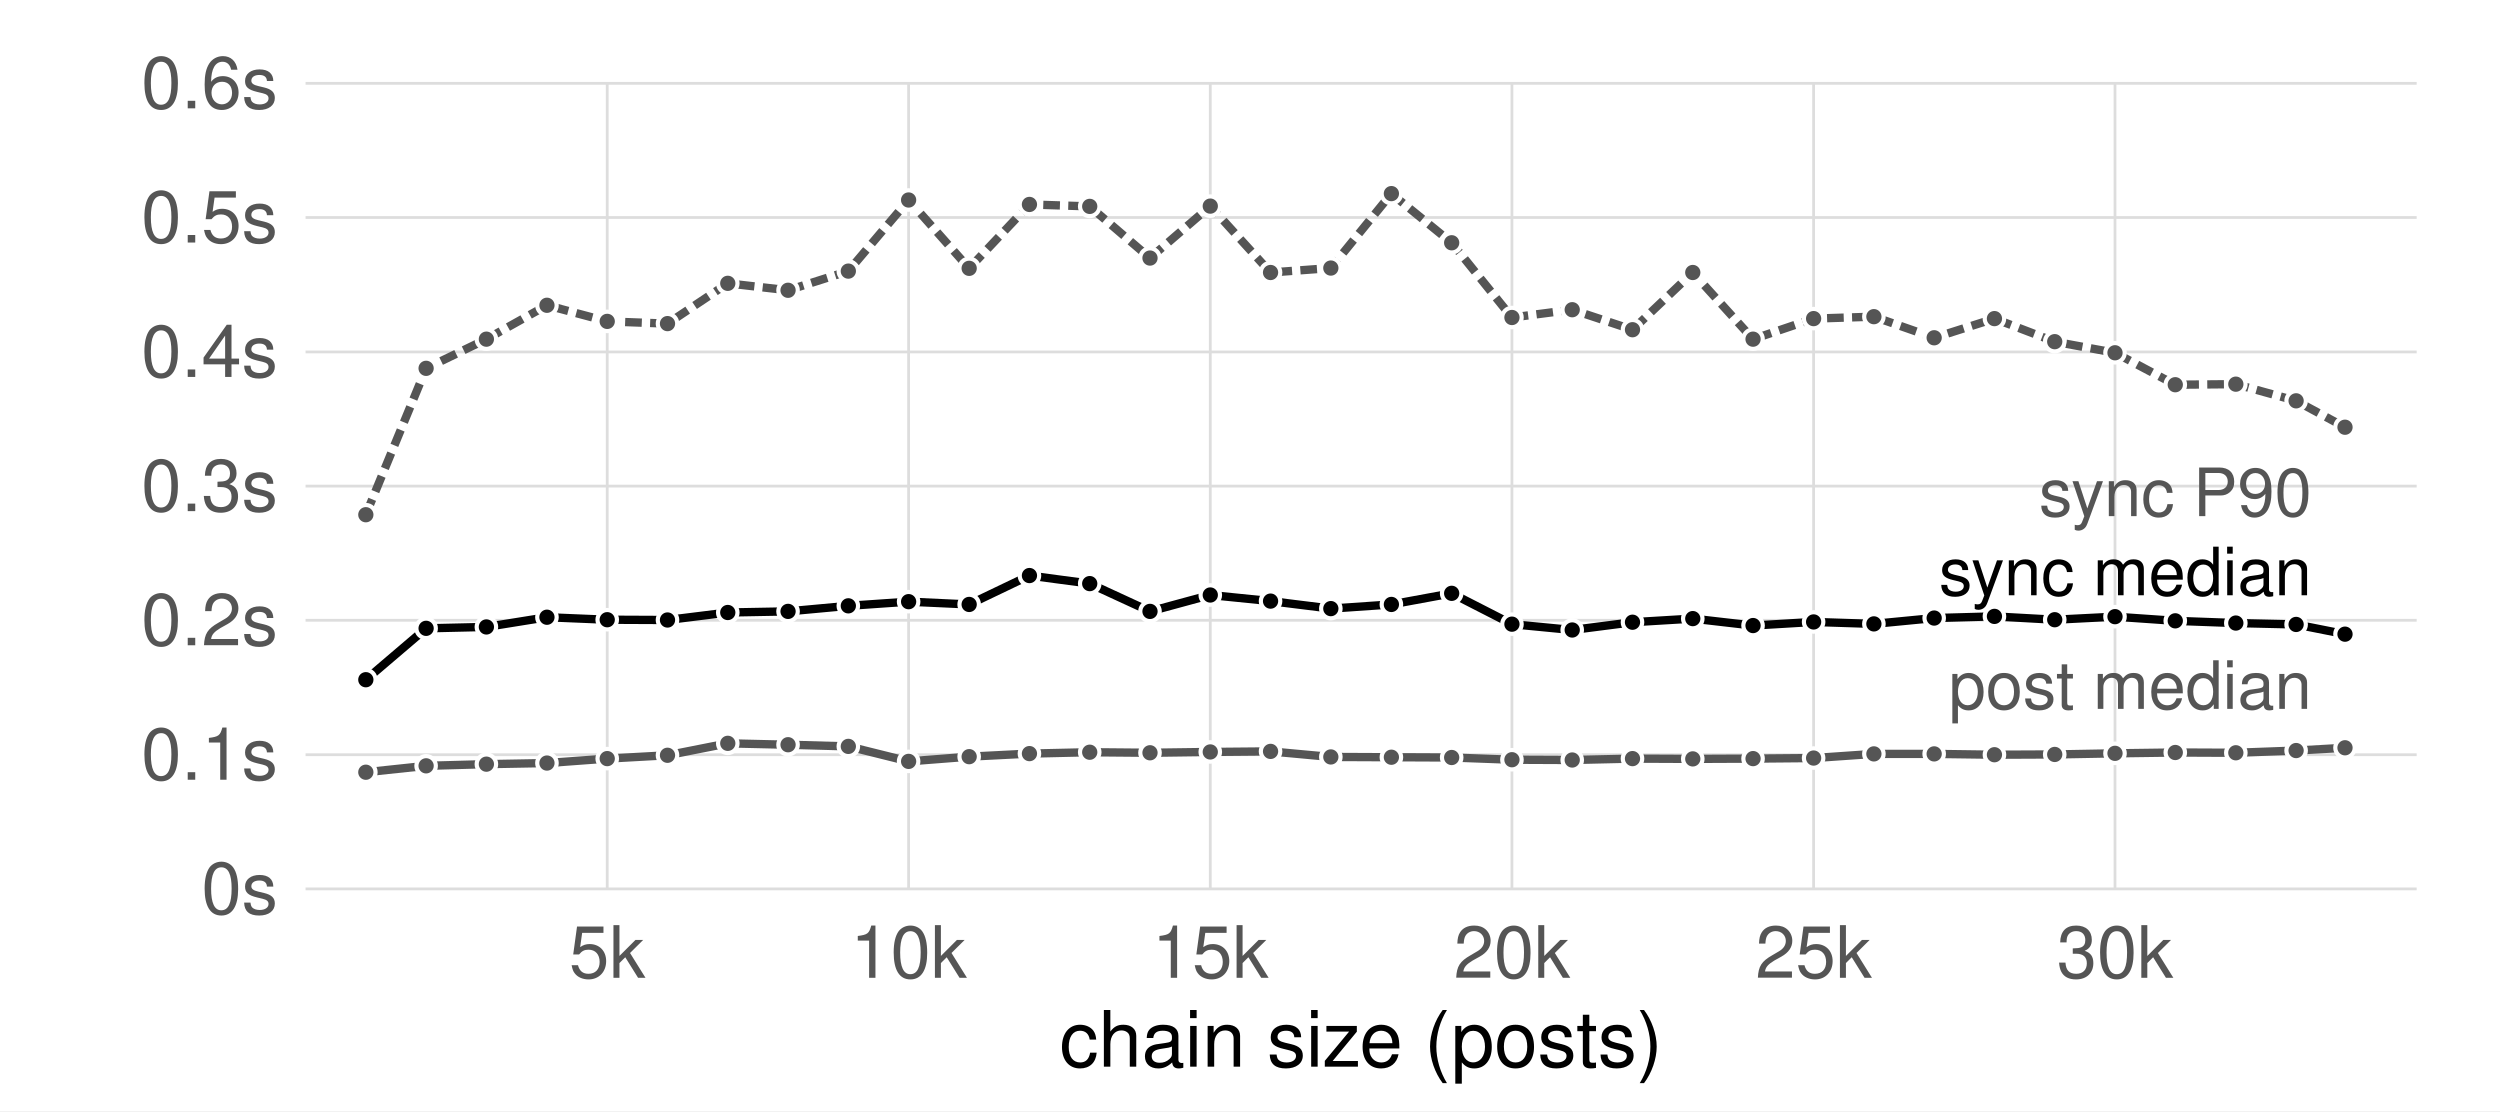
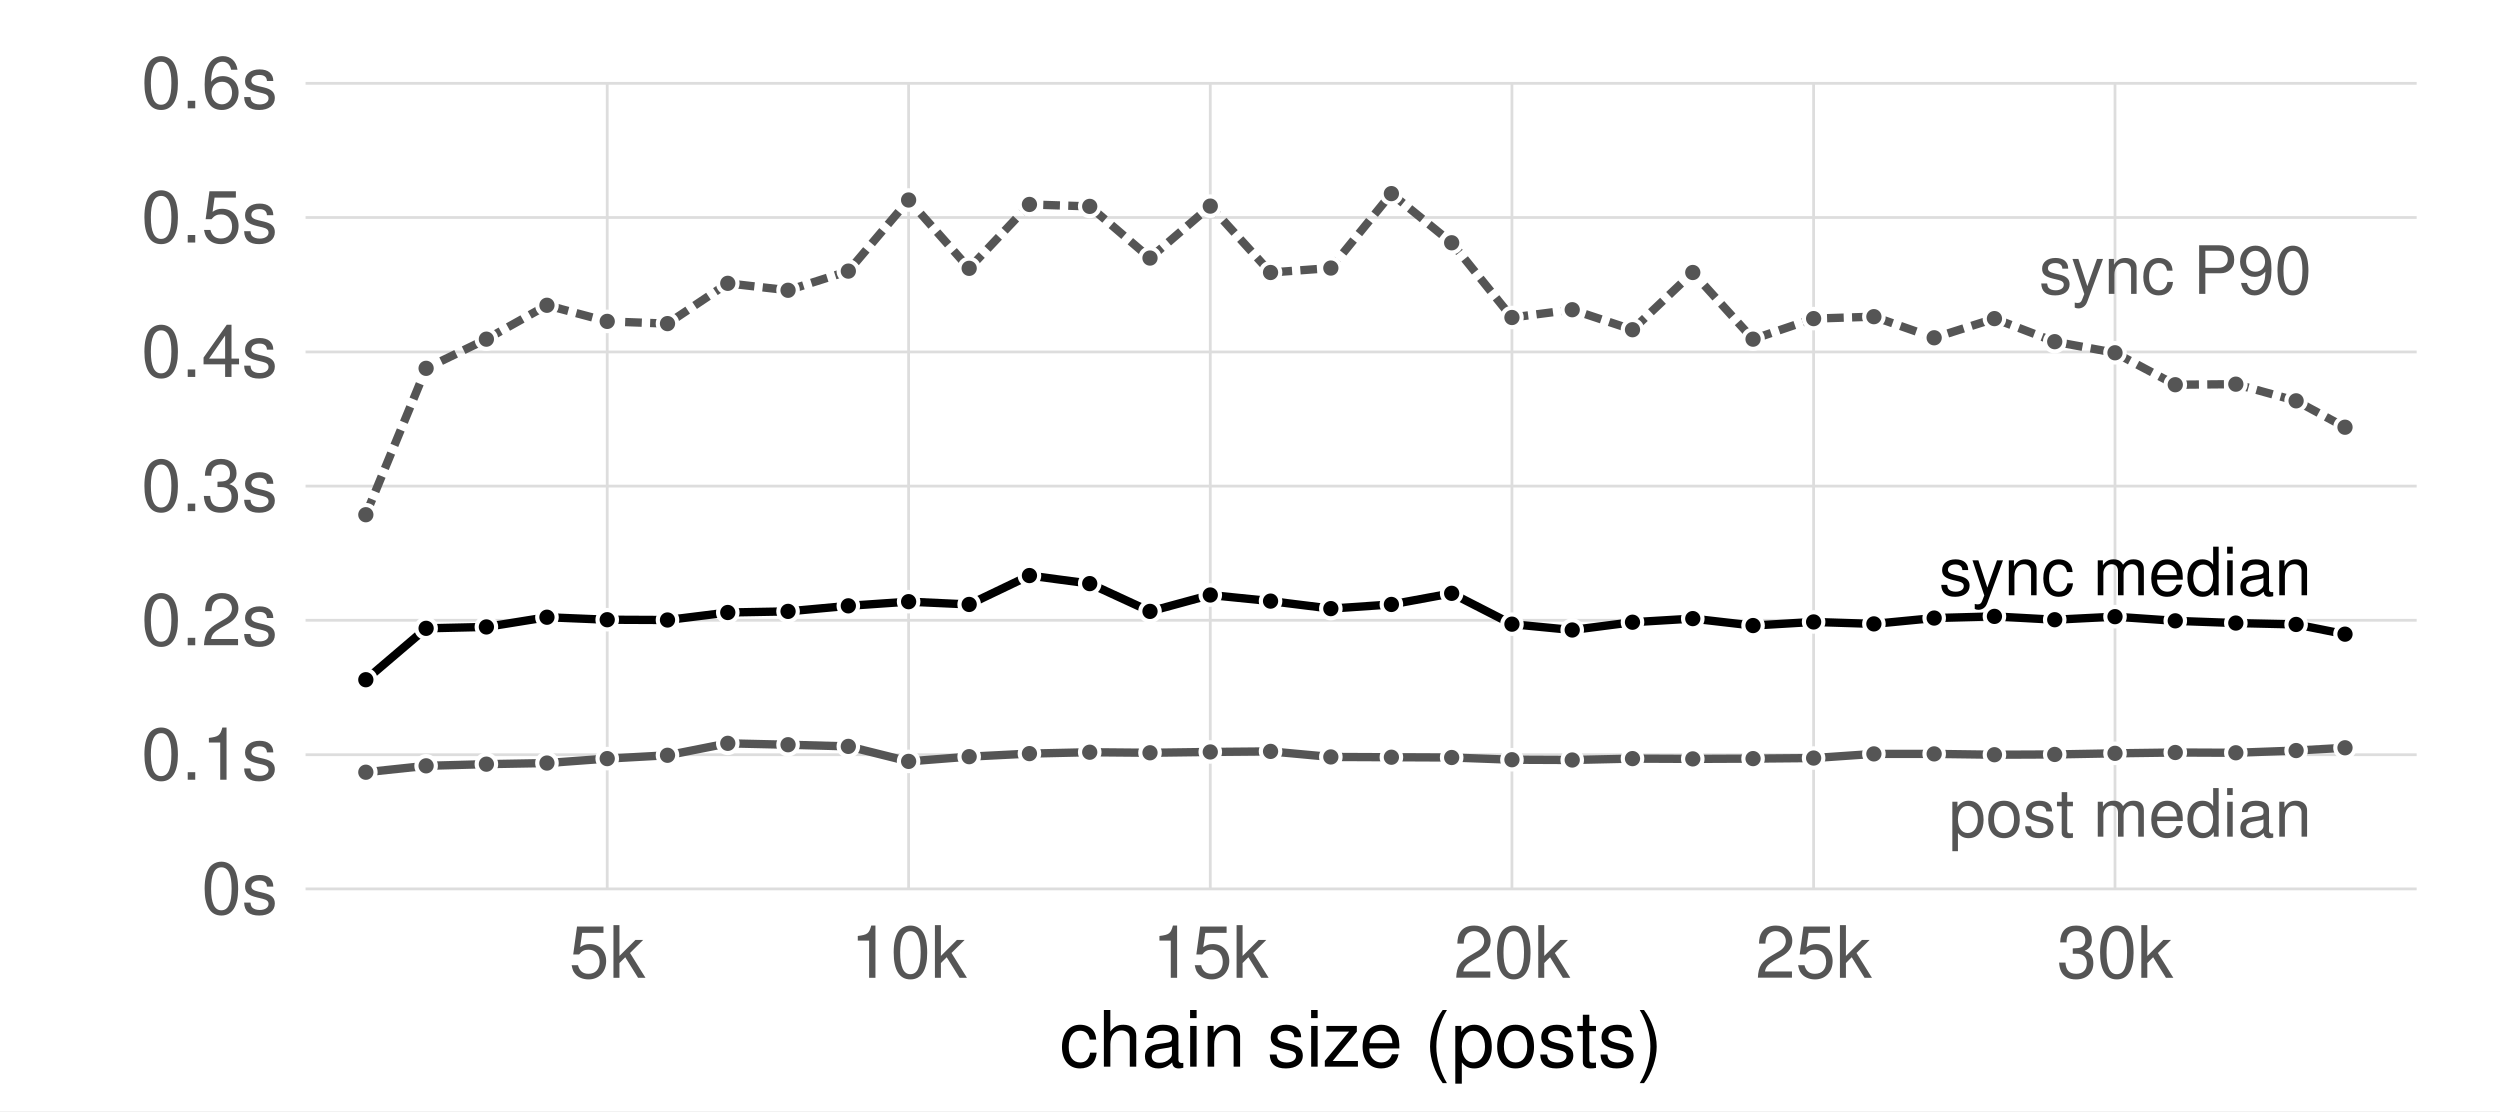
<svg xmlns="http://www.w3.org/2000/svg" width="900" height="400" viewBox="0 0 900 400">
  <rect width="900" height="400" fill="#ffffff" />
  <line x1="110" x2="870" y1="320.0" y2="320.0" stroke="#dddddd" />
  <text x="100.0" y="329.0" font-family="Helvetica, Arial, sans-serif" font-size="26" text-anchor="end" fill="#555555">0s</text>
  <line x1="110" x2="870" y1="271.7" y2="271.7" stroke="#dddddd" />
  <text x="100.0" y="280.7" font-family="Helvetica, Arial, sans-serif" font-size="26" text-anchor="end" fill="#555555">0.1s</text>
  <line x1="110" x2="870" y1="223.3" y2="223.3" stroke="#dddddd" />
  <text x="100.0" y="232.3" font-family="Helvetica, Arial, sans-serif" font-size="26" text-anchor="end" fill="#555555">0.2s</text>
  <line x1="110" x2="870" y1="175.0" y2="175.0" stroke="#dddddd" />
  <text x="100.0" y="184.0" font-family="Helvetica, Arial, sans-serif" font-size="26" text-anchor="end" fill="#555555">0.3s</text>
  <line x1="110" x2="870" y1="126.7" y2="126.7" stroke="#dddddd" />
  <text x="100.0" y="135.7" font-family="Helvetica, Arial, sans-serif" font-size="26" text-anchor="end" fill="#555555">0.4s</text>
  <line x1="110" x2="870" y1="78.3" y2="78.3" stroke="#dddddd" />
  <text x="100.0" y="87.3" font-family="Helvetica, Arial, sans-serif" font-size="26" text-anchor="end" fill="#555555">0.5s</text>
  <line x1="110" x2="870" y1="30.0" y2="30.0" stroke="#dddddd" />
  <text x="100.0" y="39.0" font-family="Helvetica, Arial, sans-serif" font-size="26" text-anchor="end" fill="#555555">0.6s</text>
  <line y1="30" y2="320" x1="218.6" x2="218.6" stroke="#dddddd" />
  <text x="218.6" y="352.0" font-family="Helvetica, Arial, sans-serif" font-size="26" text-anchor="middle" fill="#555555">5k</text>
  <line y1="30" y2="320" x1="327.1" x2="327.1" stroke="#dddddd" />
  <text x="327.1" y="352.0" font-family="Helvetica, Arial, sans-serif" font-size="26" text-anchor="middle" fill="#555555">10k</text>
  <line y1="30" y2="320" x1="435.7" x2="435.7" stroke="#dddddd" />
  <text x="435.7" y="352.0" font-family="Helvetica, Arial, sans-serif" font-size="26" text-anchor="middle" fill="#555555">15k</text>
  <line y1="30" y2="320" x1="544.3" x2="544.3" stroke="#dddddd" />
  <text x="544.3" y="352.0" font-family="Helvetica, Arial, sans-serif" font-size="26" text-anchor="middle" fill="#555555">20k</text>
  <line y1="30" y2="320" x1="652.9" x2="652.9" stroke="#dddddd" />
  <text x="652.9" y="352.0" font-family="Helvetica, Arial, sans-serif" font-size="26" text-anchor="middle" fill="#555555">25k</text>
  <line y1="30" y2="320" x1="761.4" x2="761.4" stroke="#dddddd" />
  <text x="761.4" y="352.0" font-family="Helvetica, Arial, sans-serif" font-size="26" text-anchor="middle" fill="#555555">30k</text>
  <text x="490.0" y="384.0" font-family="Helvetica, Arial, sans-serif" font-size="28" text-anchor="middle" fill="#000000">chain size (posts)</text>
  <polyline fill="none" stroke="#555555" stroke-width="3" stroke-dasharray="6 3" points="131.7,185.3 153.4,132.6 175.1,122.1 196.9,109.9 218.6,115.7 240.3,116.5 262.0,102.0 283.7,104.5 305.4,97.6 327.1,72.0 348.9,96.6 370.6,73.6 392.3,74.3 414.0,92.9 435.7,74.2 457.4,98.1 479.1,96.5 500.9,69.7 522.6,87.4 544.3,114.3 566.0,111.5 587.7,118.7 609.4,98.1 631.1,122.1 652.9,114.7 674.6,114.0 696.3,121.6 718.0,114.7 739.7,123.0 761.4,127.0 783.1,138.5 804.9,138.3 826.6,144.3 844.2,153.8" />
  <circle cx="131.7" cy="185.3" r="3.5" fill="#555555" stroke="#ffffff" stroke-width="1.5" />
  <circle cx="153.4" cy="132.6" r="3.5" fill="#555555" stroke="#ffffff" stroke-width="1.5" />
  <circle cx="175.1" cy="122.1" r="3.5" fill="#555555" stroke="#ffffff" stroke-width="1.5" />
  <circle cx="196.9" cy="109.9" r="3.5" fill="#555555" stroke="#ffffff" stroke-width="1.5" />
  <circle cx="218.6" cy="115.7" r="3.5" fill="#555555" stroke="#ffffff" stroke-width="1.5" />
  <circle cx="240.3" cy="116.5" r="3.5" fill="#555555" stroke="#ffffff" stroke-width="1.5" />
  <circle cx="262.0" cy="102.0" r="3.5" fill="#555555" stroke="#ffffff" stroke-width="1.5" />
  <circle cx="283.7" cy="104.5" r="3.5" fill="#555555" stroke="#ffffff" stroke-width="1.5" />
  <circle cx="305.4" cy="97.6" r="3.5" fill="#555555" stroke="#ffffff" stroke-width="1.5" />
  <circle cx="327.1" cy="72.0" r="3.5" fill="#555555" stroke="#ffffff" stroke-width="1.5" />
  <circle cx="348.9" cy="96.6" r="3.5" fill="#555555" stroke="#ffffff" stroke-width="1.5" />
  <circle cx="370.6" cy="73.6" r="3.5" fill="#555555" stroke="#ffffff" stroke-width="1.5" />
  <circle cx="392.3" cy="74.3" r="3.5" fill="#555555" stroke="#ffffff" stroke-width="1.5" />
  <circle cx="414.0" cy="92.9" r="3.5" fill="#555555" stroke="#ffffff" stroke-width="1.5" />
  <circle cx="435.7" cy="74.2" r="3.5" fill="#555555" stroke="#ffffff" stroke-width="1.5" />
  <circle cx="457.4" cy="98.1" r="3.5" fill="#555555" stroke="#ffffff" stroke-width="1.5" />
  <circle cx="479.1" cy="96.5" r="3.5" fill="#555555" stroke="#ffffff" stroke-width="1.5" />
  <circle cx="500.9" cy="69.7" r="3.5" fill="#555555" stroke="#ffffff" stroke-width="1.5" />
  <circle cx="522.6" cy="87.4" r="3.5" fill="#555555" stroke="#ffffff" stroke-width="1.5" />
  <circle cx="544.3" cy="114.3" r="3.5" fill="#555555" stroke="#ffffff" stroke-width="1.5" />
  <circle cx="566.0" cy="111.5" r="3.5" fill="#555555" stroke="#ffffff" stroke-width="1.5" />
  <circle cx="587.7" cy="118.7" r="3.5" fill="#555555" stroke="#ffffff" stroke-width="1.5" />
  <circle cx="609.4" cy="98.1" r="3.5" fill="#555555" stroke="#ffffff" stroke-width="1.5" />
  <circle cx="631.1" cy="122.1" r="3.5" fill="#555555" stroke="#ffffff" stroke-width="1.5" />
  <circle cx="652.9" cy="114.7" r="3.5" fill="#555555" stroke="#ffffff" stroke-width="1.5" />
  <circle cx="674.6" cy="114.0" r="3.5" fill="#555555" stroke="#ffffff" stroke-width="1.5" />
  <circle cx="696.3" cy="121.6" r="3.5" fill="#555555" stroke="#ffffff" stroke-width="1.5" />
  <circle cx="718.0" cy="114.7" r="3.5" fill="#555555" stroke="#ffffff" stroke-width="1.5" />
  <circle cx="739.7" cy="123.0" r="3.5" fill="#555555" stroke="#ffffff" stroke-width="1.5" />
  <circle cx="761.4" cy="127.0" r="3.5" fill="#555555" stroke="#ffffff" stroke-width="1.5" />
  <circle cx="783.1" cy="138.5" r="3.5" fill="#555555" stroke="#ffffff" stroke-width="1.5" />
  <circle cx="804.9" cy="138.3" r="3.5" fill="#555555" stroke="#ffffff" stroke-width="1.5" />
  <circle cx="826.6" cy="144.3" r="3.5" fill="#555555" stroke="#ffffff" stroke-width="1.5" />
  <circle cx="844.2" cy="153.8" r="3.5" fill="#555555" stroke="#ffffff" stroke-width="1.5" />
-   <text x="832.2" y="185.8" font-family="Helvetica, Arial, sans-serif" font-size="24" text-anchor="end" fill="#555555">sync P90</text>
+   <text x="832.2" y="105.8" font-family="Helvetica, Arial, sans-serif" font-size="24" text-anchor="end" fill="#555555">sync P90</text>
  <polyline fill="none" stroke="#000000" stroke-width="3" points="131.7,244.7 153.4,226.2 175.1,225.7 196.9,222.2 218.6,223.1 240.3,223.2 262.0,220.5 283.7,220.1 305.4,218.1 327.1,216.6 348.9,217.6 370.6,207.2 392.3,210.1 414.0,220.1 435.7,214.2 457.4,216.4 479.1,219.1 500.9,217.6 522.6,213.6 544.3,224.7 566.0,226.8 587.7,224.0 609.4,222.7 631.1,225.2 652.9,223.9 674.6,224.6 696.3,222.5 718.0,221.9 739.7,223.1 761.4,222.0 783.1,223.5 804.9,224.3 826.6,224.8 844.2,228.3" />
  <circle cx="131.7" cy="244.7" r="3.5" fill="#000000" stroke="#ffffff" stroke-width="1.5" />
  <circle cx="153.4" cy="226.2" r="3.5" fill="#000000" stroke="#ffffff" stroke-width="1.5" />
  <circle cx="175.1" cy="225.7" r="3.5" fill="#000000" stroke="#ffffff" stroke-width="1.5" />
  <circle cx="196.9" cy="222.2" r="3.5" fill="#000000" stroke="#ffffff" stroke-width="1.5" />
  <circle cx="218.6" cy="223.1" r="3.5" fill="#000000" stroke="#ffffff" stroke-width="1.5" />
  <circle cx="240.3" cy="223.2" r="3.5" fill="#000000" stroke="#ffffff" stroke-width="1.5" />
  <circle cx="262.0" cy="220.5" r="3.5" fill="#000000" stroke="#ffffff" stroke-width="1.5" />
  <circle cx="283.7" cy="220.1" r="3.5" fill="#000000" stroke="#ffffff" stroke-width="1.5" />
  <circle cx="305.4" cy="218.1" r="3.5" fill="#000000" stroke="#ffffff" stroke-width="1.5" />
  <circle cx="327.1" cy="216.6" r="3.5" fill="#000000" stroke="#ffffff" stroke-width="1.5" />
  <circle cx="348.9" cy="217.6" r="3.5" fill="#000000" stroke="#ffffff" stroke-width="1.5" />
  <circle cx="370.6" cy="207.2" r="3.5" fill="#000000" stroke="#ffffff" stroke-width="1.5" />
  <circle cx="392.3" cy="210.1" r="3.5" fill="#000000" stroke="#ffffff" stroke-width="1.5" />
  <circle cx="414.0" cy="220.1" r="3.5" fill="#000000" stroke="#ffffff" stroke-width="1.5" />
  <circle cx="435.7" cy="214.2" r="3.5" fill="#000000" stroke="#ffffff" stroke-width="1.5" />
  <circle cx="457.4" cy="216.4" r="3.5" fill="#000000" stroke="#ffffff" stroke-width="1.5" />
  <circle cx="479.1" cy="219.1" r="3.5" fill="#000000" stroke="#ffffff" stroke-width="1.5" />
  <circle cx="500.9" cy="217.6" r="3.5" fill="#000000" stroke="#ffffff" stroke-width="1.5" />
  <circle cx="522.6" cy="213.6" r="3.5" fill="#000000" stroke="#ffffff" stroke-width="1.5" />
  <circle cx="544.3" cy="224.7" r="3.5" fill="#000000" stroke="#ffffff" stroke-width="1.5" />
  <circle cx="566.0" cy="226.8" r="3.5" fill="#000000" stroke="#ffffff" stroke-width="1.5" />
  <circle cx="587.7" cy="224.0" r="3.5" fill="#000000" stroke="#ffffff" stroke-width="1.5" />
  <circle cx="609.4" cy="222.7" r="3.5" fill="#000000" stroke="#ffffff" stroke-width="1.5" />
  <circle cx="631.1" cy="225.2" r="3.5" fill="#000000" stroke="#ffffff" stroke-width="1.5" />
  <circle cx="652.9" cy="223.9" r="3.5" fill="#000000" stroke="#ffffff" stroke-width="1.5" />
  <circle cx="674.6" cy="224.6" r="3.5" fill="#000000" stroke="#ffffff" stroke-width="1.5" />
  <circle cx="696.3" cy="222.5" r="3.5" fill="#000000" stroke="#ffffff" stroke-width="1.5" />
  <circle cx="718.0" cy="221.9" r="3.5" fill="#000000" stroke="#ffffff" stroke-width="1.5" />
  <circle cx="739.7" cy="223.1" r="3.5" fill="#000000" stroke="#ffffff" stroke-width="1.5" />
  <circle cx="761.4" cy="222.0" r="3.5" fill="#000000" stroke="#ffffff" stroke-width="1.5" />
  <circle cx="783.1" cy="223.5" r="3.5" fill="#000000" stroke="#ffffff" stroke-width="1.5" />
  <circle cx="804.9" cy="224.3" r="3.5" fill="#000000" stroke="#ffffff" stroke-width="1.5" />
  <circle cx="826.6" cy="224.8" r="3.5" fill="#000000" stroke="#ffffff" stroke-width="1.5" />
  <circle cx="844.2" cy="228.3" r="3.5" fill="#000000" stroke="#ffffff" stroke-width="1.5" />
  <text x="832.2" y="214.3" font-family="Helvetica, Arial, sans-serif" font-size="24" text-anchor="end" fill="#000000">sync median</text>
  <polyline fill="none" stroke="#555555" stroke-width="3" points="131.7,278.0 153.4,275.7 175.1,275.1 196.9,274.7 218.6,273.1 240.3,271.9 262.0,267.6 283.7,268.1 305.4,268.7 327.1,274.1 348.9,272.4 370.6,271.3 392.3,270.8 414.0,271.0 435.7,270.7 457.4,270.5 479.1,272.5 500.9,272.6 522.6,272.7 544.3,273.5 566.0,273.6 587.7,273.1 609.4,273.2 631.1,273.1 652.9,272.9 674.6,271.4 696.3,271.4 718.0,271.7 739.7,271.6 761.4,271.2 783.1,270.9 804.9,271.0 826.6,270.2 844.2,269.2" />
  <circle cx="131.7" cy="278.0" r="3.5" fill="#555555" stroke="#ffffff" stroke-width="1.5" />
  <circle cx="153.4" cy="275.7" r="3.5" fill="#555555" stroke="#ffffff" stroke-width="1.5" />
  <circle cx="175.1" cy="275.1" r="3.5" fill="#555555" stroke="#ffffff" stroke-width="1.5" />
  <circle cx="196.9" cy="274.7" r="3.5" fill="#555555" stroke="#ffffff" stroke-width="1.5" />
  <circle cx="218.6" cy="273.1" r="3.5" fill="#555555" stroke="#ffffff" stroke-width="1.5" />
  <circle cx="240.3" cy="271.9" r="3.5" fill="#555555" stroke="#ffffff" stroke-width="1.5" />
  <circle cx="262.0" cy="267.6" r="3.5" fill="#555555" stroke="#ffffff" stroke-width="1.5" />
  <circle cx="283.7" cy="268.1" r="3.5" fill="#555555" stroke="#ffffff" stroke-width="1.5" />
  <circle cx="305.4" cy="268.7" r="3.5" fill="#555555" stroke="#ffffff" stroke-width="1.5" />
  <circle cx="327.1" cy="274.1" r="3.5" fill="#555555" stroke="#ffffff" stroke-width="1.5" />
  <circle cx="348.9" cy="272.4" r="3.5" fill="#555555" stroke="#ffffff" stroke-width="1.5" />
  <circle cx="370.6" cy="271.3" r="3.5" fill="#555555" stroke="#ffffff" stroke-width="1.5" />
  <circle cx="392.3" cy="270.8" r="3.5" fill="#555555" stroke="#ffffff" stroke-width="1.5" />
  <circle cx="414.0" cy="271.0" r="3.5" fill="#555555" stroke="#ffffff" stroke-width="1.5" />
  <circle cx="435.7" cy="270.7" r="3.5" fill="#555555" stroke="#ffffff" stroke-width="1.5" />
  <circle cx="457.4" cy="270.5" r="3.5" fill="#555555" stroke="#ffffff" stroke-width="1.5" />
  <circle cx="479.1" cy="272.5" r="3.5" fill="#555555" stroke="#ffffff" stroke-width="1.5" />
  <circle cx="500.9" cy="272.6" r="3.5" fill="#555555" stroke="#ffffff" stroke-width="1.5" />
  <circle cx="522.6" cy="272.7" r="3.5" fill="#555555" stroke="#ffffff" stroke-width="1.5" />
  <circle cx="544.3" cy="273.5" r="3.5" fill="#555555" stroke="#ffffff" stroke-width="1.5" />
  <circle cx="566.0" cy="273.6" r="3.5" fill="#555555" stroke="#ffffff" stroke-width="1.5" />
  <circle cx="587.7" cy="273.1" r="3.5" fill="#555555" stroke="#ffffff" stroke-width="1.5" />
  <circle cx="609.4" cy="273.2" r="3.5" fill="#555555" stroke="#ffffff" stroke-width="1.5" />
  <circle cx="631.1" cy="273.1" r="3.5" fill="#555555" stroke="#ffffff" stroke-width="1.5" />
  <circle cx="652.9" cy="272.9" r="3.5" fill="#555555" stroke="#ffffff" stroke-width="1.5" />
  <circle cx="674.6" cy="271.4" r="3.5" fill="#555555" stroke="#ffffff" stroke-width="1.5" />
  <circle cx="696.3" cy="271.4" r="3.5" fill="#555555" stroke="#ffffff" stroke-width="1.5" />
  <circle cx="718.0" cy="271.7" r="3.5" fill="#555555" stroke="#ffffff" stroke-width="1.5" />
  <circle cx="739.7" cy="271.6" r="3.5" fill="#555555" stroke="#ffffff" stroke-width="1.5" />
  <circle cx="761.4" cy="271.2" r="3.5" fill="#555555" stroke="#ffffff" stroke-width="1.5" />
  <circle cx="783.1" cy="270.9" r="3.5" fill="#555555" stroke="#ffffff" stroke-width="1.5" />
  <circle cx="804.9" cy="271.0" r="3.5" fill="#555555" stroke="#ffffff" stroke-width="1.5" />
  <circle cx="826.6" cy="270.2" r="3.5" fill="#555555" stroke="#ffffff" stroke-width="1.5" />
  <circle cx="844.2" cy="269.2" r="3.5" fill="#555555" stroke="#ffffff" stroke-width="1.5" />
-   <text x="832.2" y="255.2" font-family="Helvetica, Arial, sans-serif" font-size="24" text-anchor="end" fill="#555555">post median</text>
+   <text x="832.2" y="301.2" font-family="Helvetica, Arial, sans-serif" font-size="24" text-anchor="end" fill="#555555">post median</text>
</svg>
